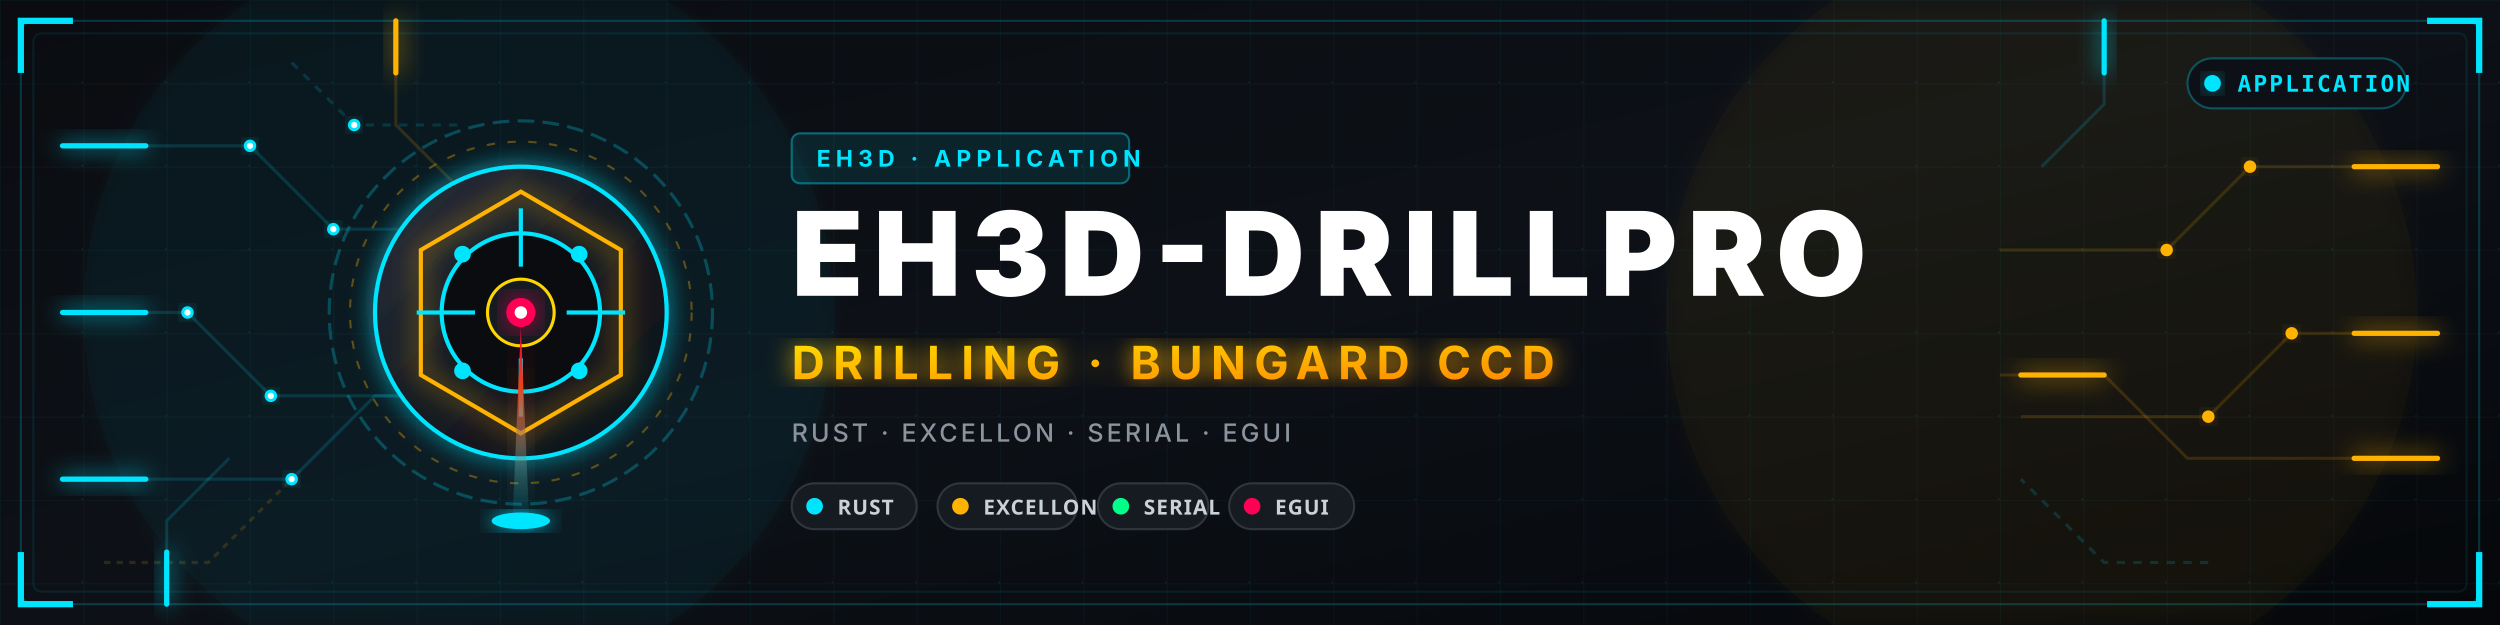
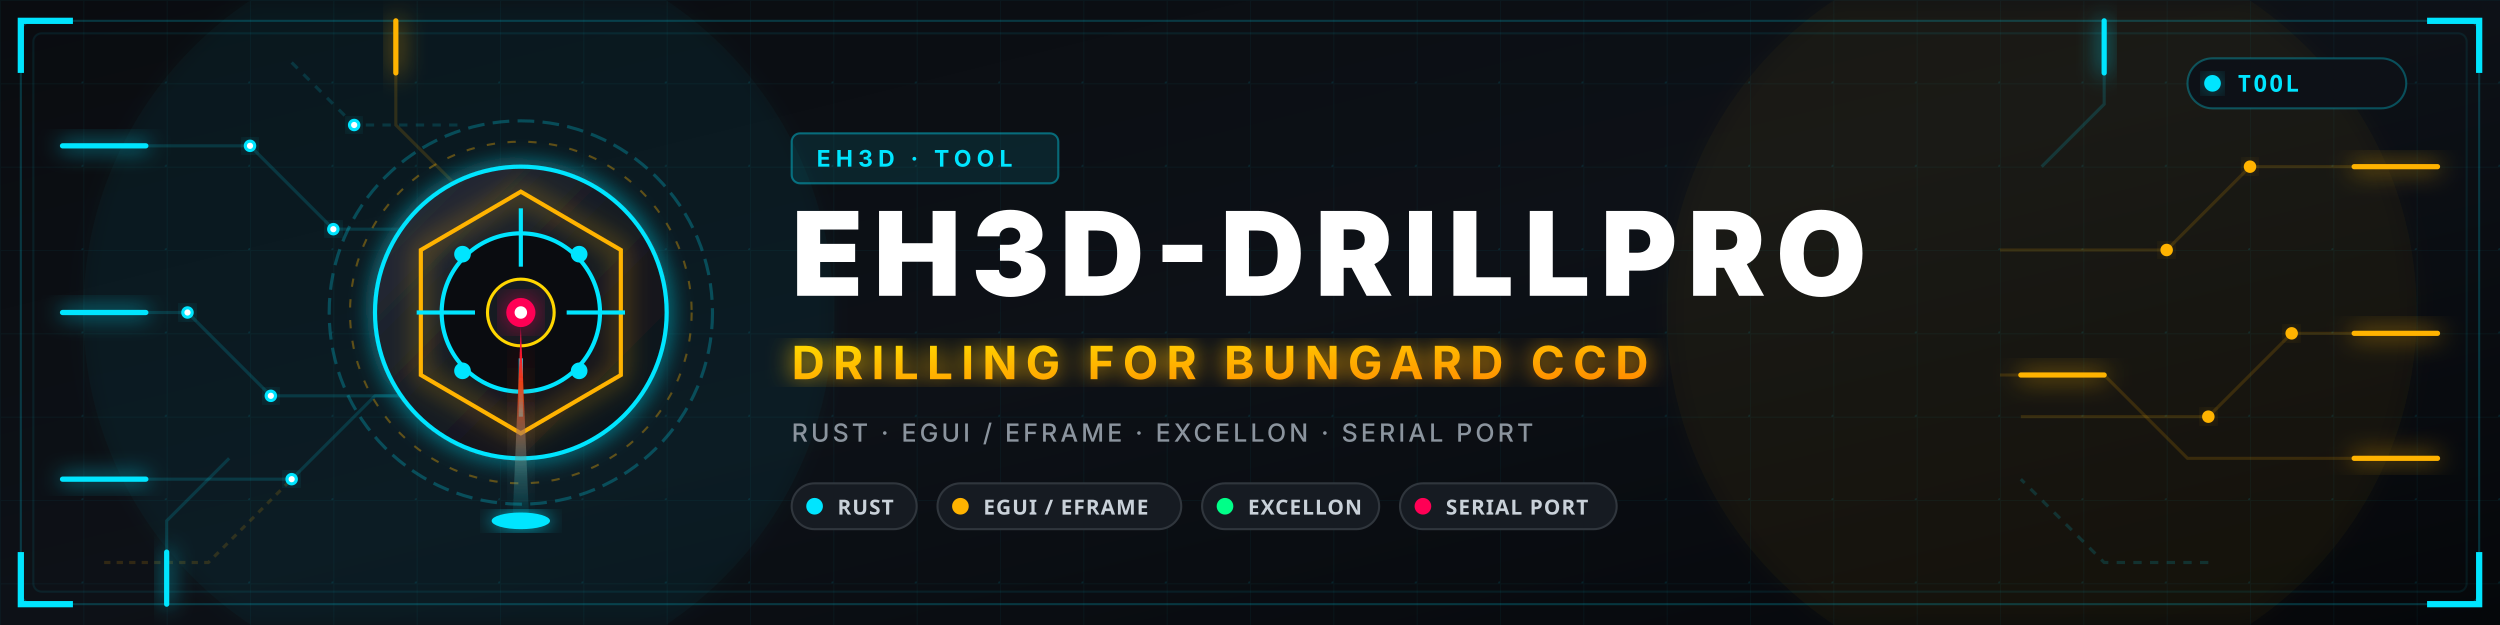
<svg xmlns="http://www.w3.org/2000/svg" viewBox="0 0 1200 300" width="100%" height="100%">
  <defs>
    <linearGradient id="bgGlow" x1="0%" y1="0%" x2="100%" y2="100%">
      <stop offset="0%" stop-color="#0A0C10" />
      <stop offset="50%" stop-color="#0D1117" />
      <stop offset="100%" stop-color="#05070A" />
    </linearGradient>
    <linearGradient id="cyanGlow" x1="0%" y1="0%" x2="100%" y2="0%">
      <stop offset="0%" stop-color="#00E5FF" stop-opacity="0.8" />
      <stop offset="100%" stop-color="#0088FF" stop-opacity="0.9" />
    </linearGradient>
    <linearGradient id="goldGlow" x1="0%" y1="0%" x2="100%" y2="100%">
      <stop offset="0%" stop-color="#FFD700" />
      <stop offset="100%" stop-color="#FF8C00" />
    </linearGradient>
    <linearGradient id="laserBeam" x1="0%" y1="0%" x2="0%" y2="100%">
      <stop offset="0%" stop-color="#FF0055" stop-opacity="1" />
      <stop offset="30%" stop-color="#FF3300" stop-opacity="0.9" />
      <stop offset="100%" stop-color="#00E5FF" stop-opacity="0" />
    </linearGradient>
    <linearGradient id="metalGradient" x1="0%" y1="0%" x2="100%" y2="100%">
      <stop offset="0%" stop-color="#2A303C" />
      <stop offset="50%" stop-color="#161B22" />
      <stop offset="100%" stop-color="#0D1117" />
    </linearGradient>
    <filter id="glowCyan" x="-20%" y="-20%" width="140%" height="140%">
      <feGaussianBlur stdDeviation="5" result="blur" />
      <feMerge>
        <feMergeNode in="blur" />
        <feMergeNode in="SourceGraphic" />
      </feMerge>
    </filter>
    <filter id="glowGold" x="-20%" y="-20%" width="140%" height="140%">
      <feGaussianBlur stdDeviation="6" result="blur" />
      <feMerge>
        <feMergeNode in="blur" />
        <feMergeNode in="SourceGraphic" />
      </feMerge>
    </filter>
    <filter id="glowLaser" x="-30%" y="-30%" width="160%" height="160%">
      <feGaussianBlur stdDeviation="8" result="blur" />
      <feMerge>
        <feMergeNode in="blur" />
        <feMergeNode in="SourceGraphic" />
      </feMerge>
    </filter>
    <pattern id="cyberGrid" width="40" height="40" patternUnits="userSpaceOnUse">
      <path d="M 40 0 L 0 0 0 40" fill="none" stroke="#00E5FF" stroke-opacity="0.04" stroke-width="1" />
      <circle cx="40" cy="40" r="1" fill="#00E5FF" fill-opacity="0.1" />
    </pattern>
    <g id="pcbNode">
      <circle cx="0" cy="0" r="3" fill="#00E5FF" filter="url(#glowCyan)" />
      <circle cx="0" cy="0" r="1.5" fill="#FFFFFF" />
    </g>
  </defs>
  <rect width="1200" height="300" fill="url(#bgGlow)" />
  <rect width="1200" height="300" fill="url(#cyberGrid)" />
  <circle cx="220" cy="150" r="180" fill="#00E5FF" fill-opacity="0.03" filter="url(#glowCyan)">
    <animate attributeName="fill-opacity" values="0.02;0.05;0.02" dur="6s" repeatCount="indefinite" />
  </circle>
  <circle cx="980" cy="150" r="180" fill="#FFB300" fill-opacity="0.03" filter="url(#glowGold)">
    <animate attributeName="fill-opacity" values="0.02;0.05;0.02" dur="6s" repeatCount="indefinite" />
  </circle>
  <rect x="10" y="10" width="1180" height="280" fill="none" stroke="#00E5FF" stroke-opacity="0.2" stroke-width="1" rx="6" />
  <rect x="16" y="16" width="1168" height="268" fill="none" stroke="#00E5FF" stroke-opacity="0.08" stroke-width="1" rx="4" />
  <path d="M 10 35 L 10 10 L 35 10" fill="none" stroke="#00E5FF" stroke-width="3">
    <animate attributeName="stroke-opacity" values="0.6;1;0.6" dur="3s" repeatCount="indefinite" />
  </path>
  <path d="M 1190 35 L 1190 10 L 1165 10" fill="none" stroke="#00E5FF" stroke-width="3">
    <animate attributeName="stroke-opacity" values="0.6;1;0.6" dur="3s" repeatCount="indefinite" />
  </path>
  <path d="M 10 265 L 10 290 L 35 290" fill="none" stroke="#00E5FF" stroke-width="3">
    <animate attributeName="stroke-opacity" values="0.6;1;0.6" dur="3s" repeatCount="indefinite" />
  </path>
  <path d="M 1190 265 L 1190 290 L 1165 290" fill="none" stroke="#00E5FF" stroke-width="3">
    <animate attributeName="stroke-opacity" values="0.6;1;0.6" dur="3s" repeatCount="indefinite" />
  </path>
  <g stroke="#00E5FF" stroke-opacity="0.15" stroke-width="1.5" fill="none">
    <path d="M 30 70 L 120 70 L 160 110 L 240 110" />
    <path d="M 30 150 L 90 150 L 130 190 L 220 190" />
    <path d="M 30 230 L 140 230 L 180 190 L 210 190" />
    <path d="M 80 290 L 80 250 L 110 220" />
    <path d="M 190 10 L 190 60 L 220 90" stroke="#FFB300" stroke-opacity="0.15" />
    <path d="M 140 30 L 170 60 L 220 60" stroke-dasharray="4,4" />
    <path d="M 50 270 L 100 270 L 140 230" stroke="#FFB300" stroke-opacity="0.15" stroke-dasharray="3,3" />
  </g>
  <g fill="none" stroke-linecap="round" stroke-linejoin="round">
    <path d="M 30 70 L 120 70 L 160 110 L 240 110" stroke="#00E5FF" stroke-width="2.5" stroke-dasharray="40, 240" filter="url(#glowCyan)">
      <animate attributeName="stroke-dashoffset" values="280;0" dur="3s" repeatCount="indefinite" />
    </path>
    <path d="M 30 150 L 90 150 L 130 190 L 220 190" stroke="#00E5FF" stroke-width="2.5" stroke-dasharray="40, 220" filter="url(#glowCyan)">
      <animate attributeName="stroke-dashoffset" values="260;0" dur="3.5s" repeatCount="indefinite" />
    </path>
    <path d="M 30 230 L 140 230 L 180 190 L 210 190" stroke="#00E5FF" stroke-width="2.5" stroke-dasharray="40, 230" filter="url(#glowCyan)">
      <animate attributeName="stroke-dashoffset" values="270;0" dur="3.2s" repeatCount="indefinite" />
    </path>
    <path d="M 80 290 L 80 250 L 110 220" stroke="#00E5FF" stroke-width="2.5" stroke-dasharray="25, 100" filter="url(#glowCyan)">
      <animate attributeName="stroke-dashoffset" values="125;0" dur="2.5s" repeatCount="indefinite" />
    </path>
    <path d="M 190 10 L 190 60 L 220 90" stroke="#FFB300" stroke-width="2.5" stroke-dasharray="25, 90" filter="url(#glowGold)">
      <animate attributeName="stroke-dashoffset" values="115;0" dur="2.8s" repeatCount="indefinite" />
    </path>
  </g>
  <use href="#pcbNode" x="120" y="70" />
  <use href="#pcbNode" x="160" y="110" />
  <use href="#pcbNode" x="90" y="150" />
  <use href="#pcbNode" x="130" y="190" />
  <use href="#pcbNode" x="140" y="230" />
  <use href="#pcbNode" x="170" y="60" />
  <g stroke="#FFB300" stroke-opacity="0.15" stroke-width="1.5" fill="none">
    <path d="M 1170 80 L 1080 80 L 1040 120 L 960 120" />
    <path d="M 1170 160 L 1100 160 L 1060 200 L 970 200" />
    <path d="M 1170 220 L 1050 220 L 1010 180 M 1010 180 L 960 180" />
    <path d="M 1010 10 L 1010 50 L 980 80" stroke="#00E5FF" stroke-opacity="0.15" />
    <path d="M 1060 270 L 1010 270 L 970 230" stroke="#00E5FF" stroke-opacity="0.15" stroke-dasharray="4,4" />
  </g>
  <g fill="none" stroke-linecap="round" stroke-linejoin="round">
    <path d="M 1170 80 L 1080 80 L 1040 120 L 960 120" stroke="#FFB300" stroke-width="2.5" stroke-dasharray="40, 230" filter="url(#glowGold)">
      <animate attributeName="stroke-dashoffset" values="0;270" dur="3.5s" repeatCount="indefinite" />
    </path>
    <path d="M 1170 160 L 1100 160 L 1060 200 L 970 200" stroke="#FFB300" stroke-width="2.5" stroke-dasharray="40, 240" filter="url(#glowGold)">
      <animate attributeName="stroke-dashoffset" values="0;280" dur="3.8s" repeatCount="indefinite" />
    </path>
    <path d="M 1170 220 L 1050 220 L 1010 180 M 1010 180 L 960 180" stroke="#FFB300" stroke-width="2.5" stroke-dasharray="40, 250" filter="url(#glowGold)">
      <animate attributeName="stroke-dashoffset" values="0;290" dur="4s" repeatCount="indefinite" />
    </path>
    <path d="M 1010 10 L 1010 50 L 980 80" stroke="#00E5FF" stroke-width="2.5" stroke-dasharray="25, 95" filter="url(#glowCyan)">
      <animate attributeName="stroke-dashoffset" values="0;120" dur="2.6s" repeatCount="indefinite" />
    </path>
  </g>
  <circle cx="1080" cy="80" r="3" fill="#FFB300" filter="url(#glowGold)" />
  <circle cx="1040" cy="120" r="3" fill="#FFB300" filter="url(#glowGold)" />
  <circle cx="1100" cy="160" r="3" fill="#FFB300" filter="url(#glowGold)" />
  <circle cx="1060" cy="200" r="3" fill="#FFB300" filter="url(#glowGold)" />
  <g transform="translate(250, 150)">
    <g>
      <circle cx="0" cy="0" r="92" fill="none" stroke="#00E5FF" stroke-opacity="0.25" stroke-width="1.5" stroke-dasharray="8,4" />
      <circle cx="0" cy="0" r="82" fill="none" stroke="#FFB300" stroke-opacity="0.35" stroke-width="1" stroke-dasharray="4,6" />
      <animateTransform attributeName="transform" type="rotate" from="0 0 0" to="360 0 0" dur="25s" repeatCount="indefinite" />
    </g>
    <circle cx="0" cy="0" r="70" fill="url(#metalGradient)" stroke="#00E5FF" stroke-width="2" filter="url(#glowCyan)" />
    <g>
      <polygon points="0,-58 48,-30 48,30 0,58 -48,30 -48,-30" fill="none" stroke="#FFB300" stroke-width="2" filter="url(#glowGold)" />
      <animateTransform attributeName="transform" type="rotate" from="360 0 0" to="0 0 0" dur="18s" repeatCount="indefinite" />
    </g>
    <circle cx="0" cy="0" r="38" fill="#0A0C10" stroke="#00E5FF" stroke-width="2" />
    <line x1="-50" y1="0" x2="-22" y2="0" stroke="#00E5FF" stroke-width="2" />
    <line x1="22" y1="0" x2="50" y2="0" stroke="#00E5FF" stroke-width="2" />
    <line x1="0" y1="-50" x2="0" y2="-22" stroke="#00E5FF" stroke-width="2" />
    <line x1="0" y1="22" x2="0" y2="50" stroke="#00E5FF" stroke-width="2" />
    <circle cx="0" cy="0" r="16" fill="#161B22" stroke="#FFD700" stroke-width="1.5" />
    <circle cx="0" cy="0" r="7" fill="#FF0055" filter="url(#glowLaser)">
      <animate attributeName="opacity" values="0.5;1;0.5" dur="1.5s" repeatCount="indefinite" />
    </circle>
    <circle cx="0" cy="0" r="3" fill="#FFFFFF" />
    <g>
      <circle cx="-28" cy="-28" r="4" fill="#00E5FF" />
      <circle cx="28" cy="-28" r="4" fill="#00E5FF" />
      <circle cx="-28" cy="28" r="4" fill="#00E5FF" />
      <circle cx="28" cy="28" r="4" fill="#00E5FF" />
      <animateTransform attributeName="transform" type="scale" values="1;1.05;1" dur="2s" repeatCount="indefinite" additive="sum" />
    </g>
  </g>
  <path d="M 250 157 L 246 250 L 254 250 Z" fill="url(#laserBeam)" filter="url(#glowLaser)">
    <animate attributeName="opacity" values="0.3;1;0.3" dur="1.2s" repeatCount="indefinite" />
  </path>
  <ellipse cx="250" cy="250" rx="14" ry="4" fill="#00E5FF" filter="url(#glowCyan)">
    <animate attributeName="rx" values="10;18;10" dur="1.2s" repeatCount="indefinite" />
    <animate attributeName="opacity" values="0.4;1;0.4" dur="1.2s" repeatCount="indefinite" />
  </ellipse>
  <g transform="translate(380, 0)">
    <g transform="translate(0, 82)">
-       <rect x="0" y="-18" width="162" height="24" rx="4" fill="#00E5FF" fill-opacity="0.1" stroke="#00E5FF" stroke-opacity="0.4" stroke-width="1">
+       <rect x="0" y="-18" width="128" height="24" rx="4" fill="#00E5FF" fill-opacity="0.1" stroke="#00E5FF" stroke-opacity="0.4" stroke-width="1">
        <animate attributeName="stroke-opacity" values="0.3;0.8;0.3" dur="4s" repeatCount="indefinite" />
      </rect>
-       <text x="12" y="-2" font-family="'Inter', 'Segoe UI', 'Roboto', sans-serif" font-weight="700" font-size="11" fill="#00E5FF" letter-spacing="2.5">EH3D · APPLICATION</text>
-     </g>
-     <text x="0" y="142" font-family="'Inter', 'Segoe UI', 'Roboto', sans-serif" font-weight="900" font-size="56" fill="#FFFFFF" letter-spacing="5">EH3D-DRILLPRO</text>
-     <text x="0" y="182" font-family="'Inter', 'Segoe UI', 'Roboto', sans-serif" font-weight="700" font-size="22" fill="url(#goldGlow)" letter-spacing="4" filter="url(#glowGold)">DRILLING · BUNGARD CCD</text>
-     <text x="0" y="212" font-family="'Inter', 'Segoe UI', 'Roboto', sans-serif" font-weight="500" font-size="12" fill="#8B949E" letter-spacing="1.5">RUST · EXCELLON · SERIAL · EGUI</text>
+       <text x="12" y="-2" font-family="'Inter', 'Segoe UI', 'Roboto', sans-serif" font-weight="700" font-size="11" fill="#00E5FF" letter-spacing="2.5">EH3D · TOOL</text>
+     </g>
+     <text x="0" y="142" font-family="'Inter', 'Segoe UI', 'Roboto', sans-serif" font-weight="900" font-size="56" fill="#FFFFFF" letter-spacing="5.0">EH3D-DRILLPRO</text>
+     <text x="0" y="182" font-family="'Inter', 'Segoe UI', 'Roboto', sans-serif" font-weight="700" font-size="22" fill="url(#goldGlow)" letter-spacing="4" filter="url(#glowGold)">DRILLING FOR BUNGARD CCD</text>
+     <text x="0" y="212" font-family="'Inter', 'Segoe UI', 'Roboto', sans-serif" font-weight="500" font-size="12" fill="#8B949E" letter-spacing="1.5">RUST · EGUI / EFRAME · EXCELLON · SERIAL PORT</text>
    <g transform="translate(0, 232)">
      <rect x="0" y="0" width="60" height="22" rx="11" fill="#161B22" stroke="#30363D" stroke-width="1" />
      <circle cx="11" cy="11" r="4" fill="#00E5FF">
        <animate attributeName="opacity" values="0.5;1;0.5" dur="2.0s" repeatCount="indefinite" />
      </circle>
      <text x="22" y="15" font-family="sans-serif" font-weight="600" font-size="10" fill="#C9D1D9" letter-spacing="0.5">RUST</text>
-       <rect x="70" y="0" width="67" height="22" rx="11" fill="#161B22" stroke="#30363D" stroke-width="1" />
+       <rect x="70" y="0" width="117" height="22" rx="11" fill="#161B22" stroke="#30363D" stroke-width="1" />
      <circle cx="81" cy="11" r="4" fill="#FFB300">
        <animate attributeName="opacity" values="0.5;1;0.5" dur="2.2s" repeatCount="indefinite" />
      </circle>
-       <text x="92" y="15" font-family="sans-serif" font-weight="600" font-size="10" fill="#C9D1D9" letter-spacing="0.5">EXCELLON</text>
-       <rect x="147" y="0" width="53" height="22" rx="11" fill="#161B22" stroke="#30363D" stroke-width="1" />
-       <circle cx="158" cy="11" r="4" fill="#00FF88">
+       <text x="92" y="15" font-family="sans-serif" font-weight="600" font-size="10" fill="#C9D1D9" letter-spacing="0.5">EGUI / EFRAME</text>
+       <rect x="197" y="0" width="85" height="22" rx="11" fill="#161B22" stroke="#30363D" stroke-width="1" />
+       <circle cx="208" cy="11" r="4" fill="#00FF88">
        <animate attributeName="opacity" values="0.5;1;0.5" dur="2.4s" repeatCount="indefinite" />
      </circle>
-       <text x="169" y="15" font-family="sans-serif" font-weight="600" font-size="10" fill="#C9D1D9" letter-spacing="0.5">SERIAL</text>
-       <rect x="210" y="0" width="60" height="22" rx="11" fill="#161B22" stroke="#30363D" stroke-width="1" />
-       <circle cx="221" cy="11" r="4" fill="#FF0055">
+       <text x="219" y="15" font-family="sans-serif" font-weight="600" font-size="10" fill="#C9D1D9" letter-spacing="0.5">EXCELLON</text>
+       <rect x="292" y="0" width="104" height="22" rx="11" fill="#161B22" stroke="#30363D" stroke-width="1" />
+       <circle cx="303" cy="11" r="4" fill="#FF0055">
        <animate attributeName="opacity" values="0.5;1;0.5" dur="2.6s" repeatCount="indefinite" />
      </circle>
-       <text x="232" y="15" font-family="sans-serif" font-weight="600" font-size="10" fill="#C9D1D9" letter-spacing="0.5">EGUI</text>
+       <text x="314" y="15" font-family="sans-serif" font-weight="600" font-size="10" fill="#C9D1D9" letter-spacing="0.5">SERIAL PORT</text>
    </g>
  </g>
  <g transform="translate(1060, 42)">
    <rect x="-10" y="-14" width="105" height="24" rx="12" fill="#0D1117" stroke="#00E5FF" stroke-opacity="0.3" stroke-width="1" />
    <circle cx="2" cy="-2" r="4" fill="#00E5FF" filter="url(#glowGold)">
      <animate attributeName="opacity" values="0.3;1;0.3" dur="1.5s" repeatCount="indefinite" />
    </circle>
-     <text x="14" y="2" font-family="monospace" font-weight="700" font-size="11" fill="#00E5FF" letter-spacing="1">APPLICATION</text>
+     <text x="14" y="2" font-family="monospace" font-weight="700" font-size="11" fill="#00E5FF" letter-spacing="1">TOOL</text>
  </g>
</svg>
